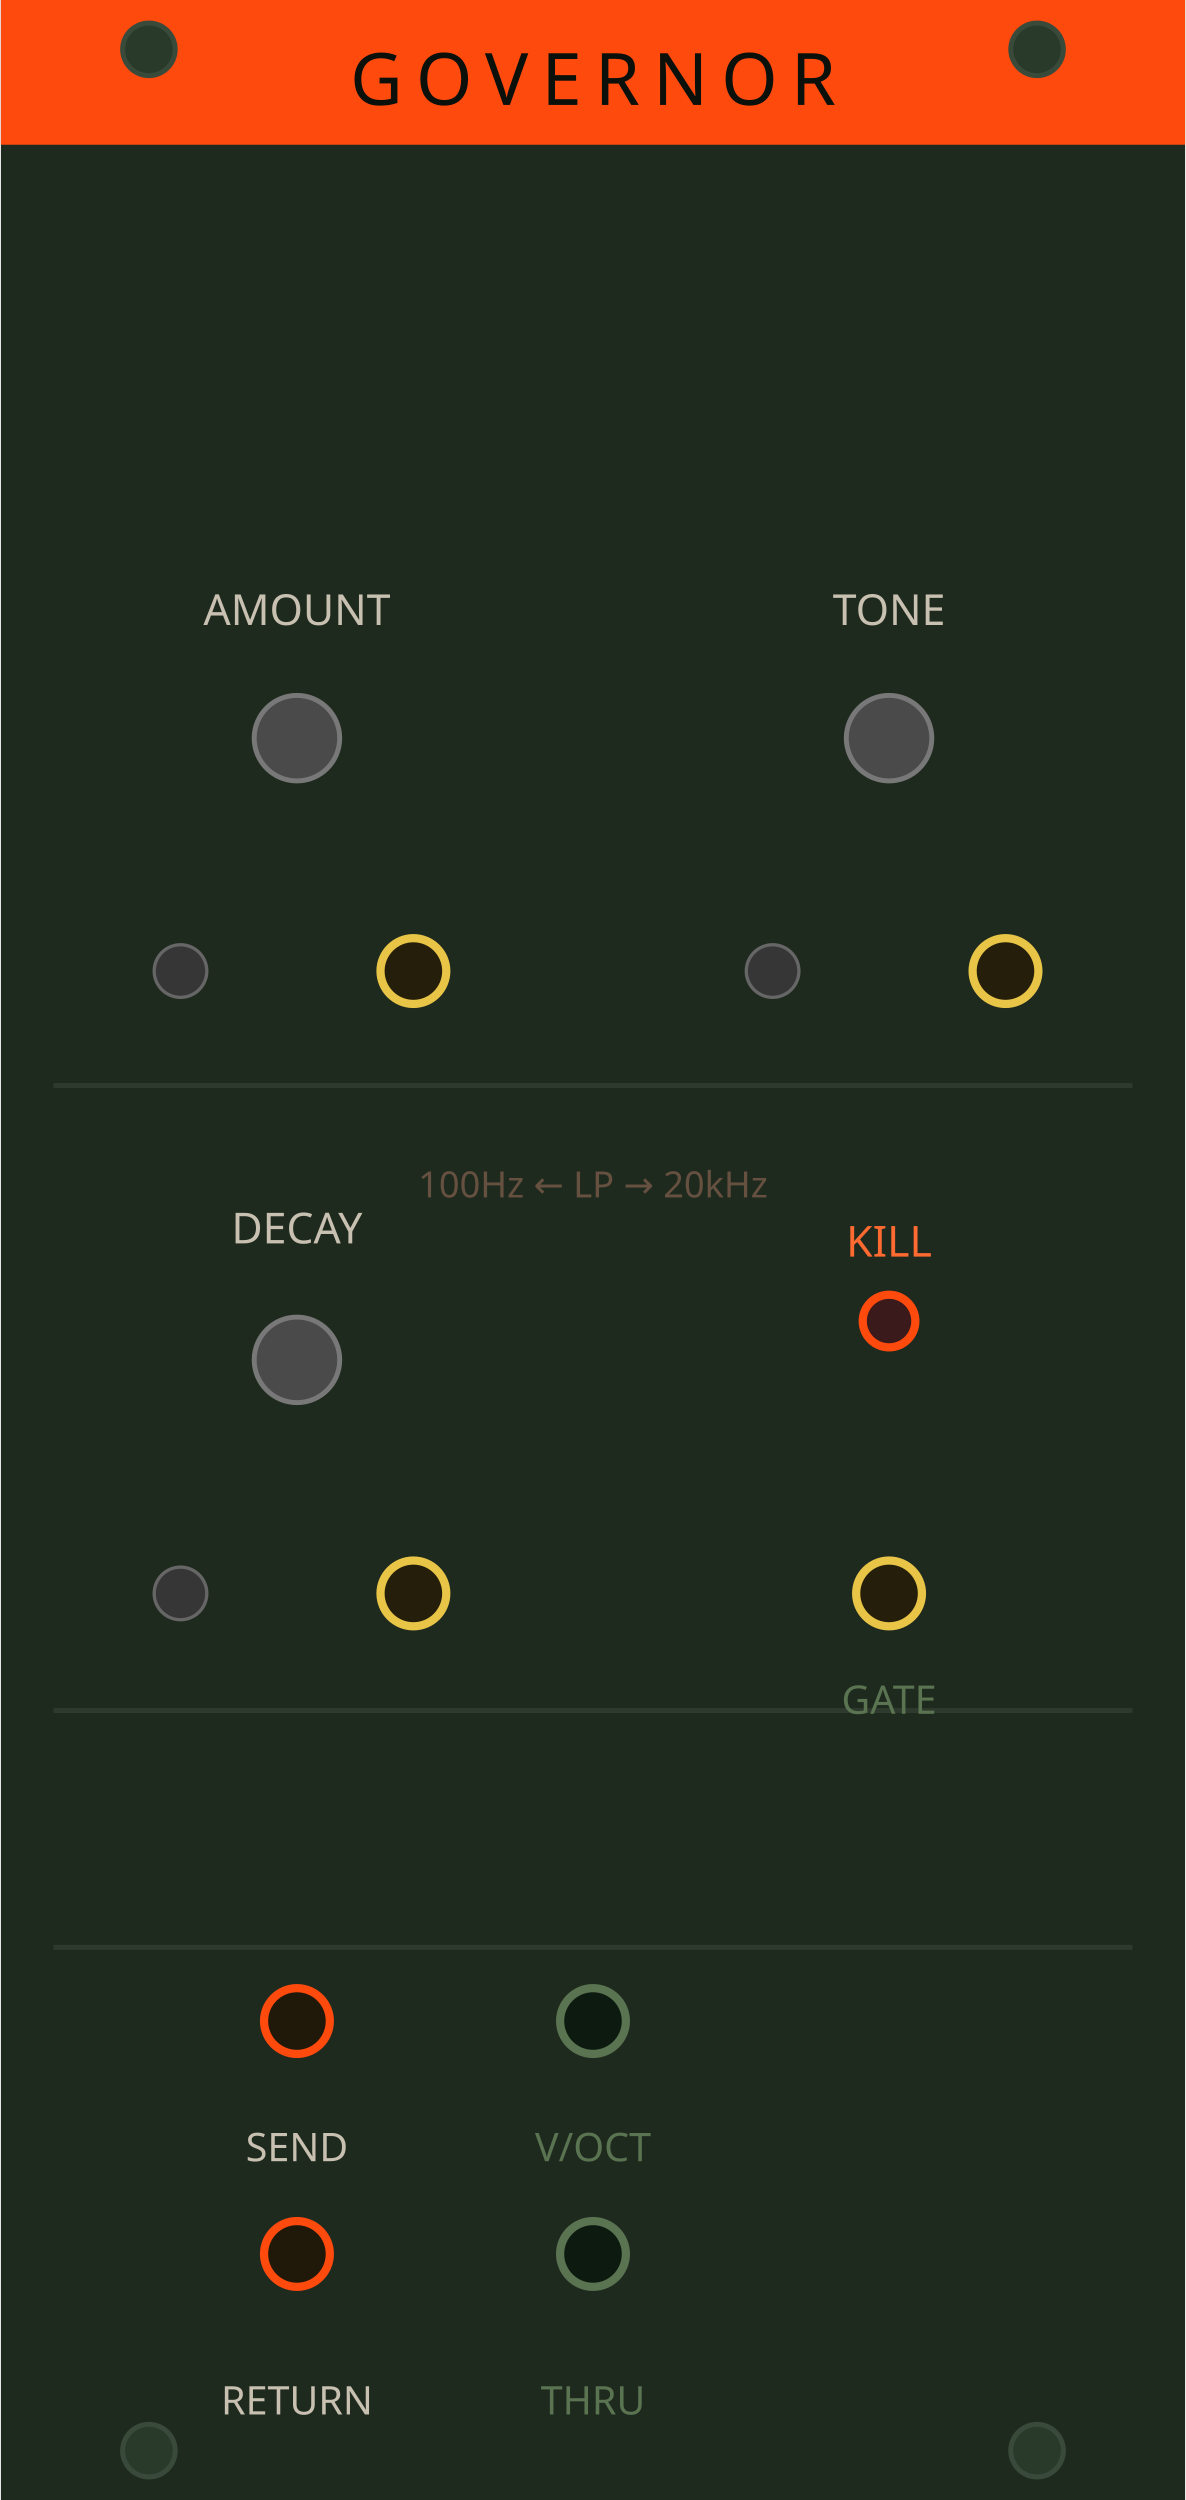
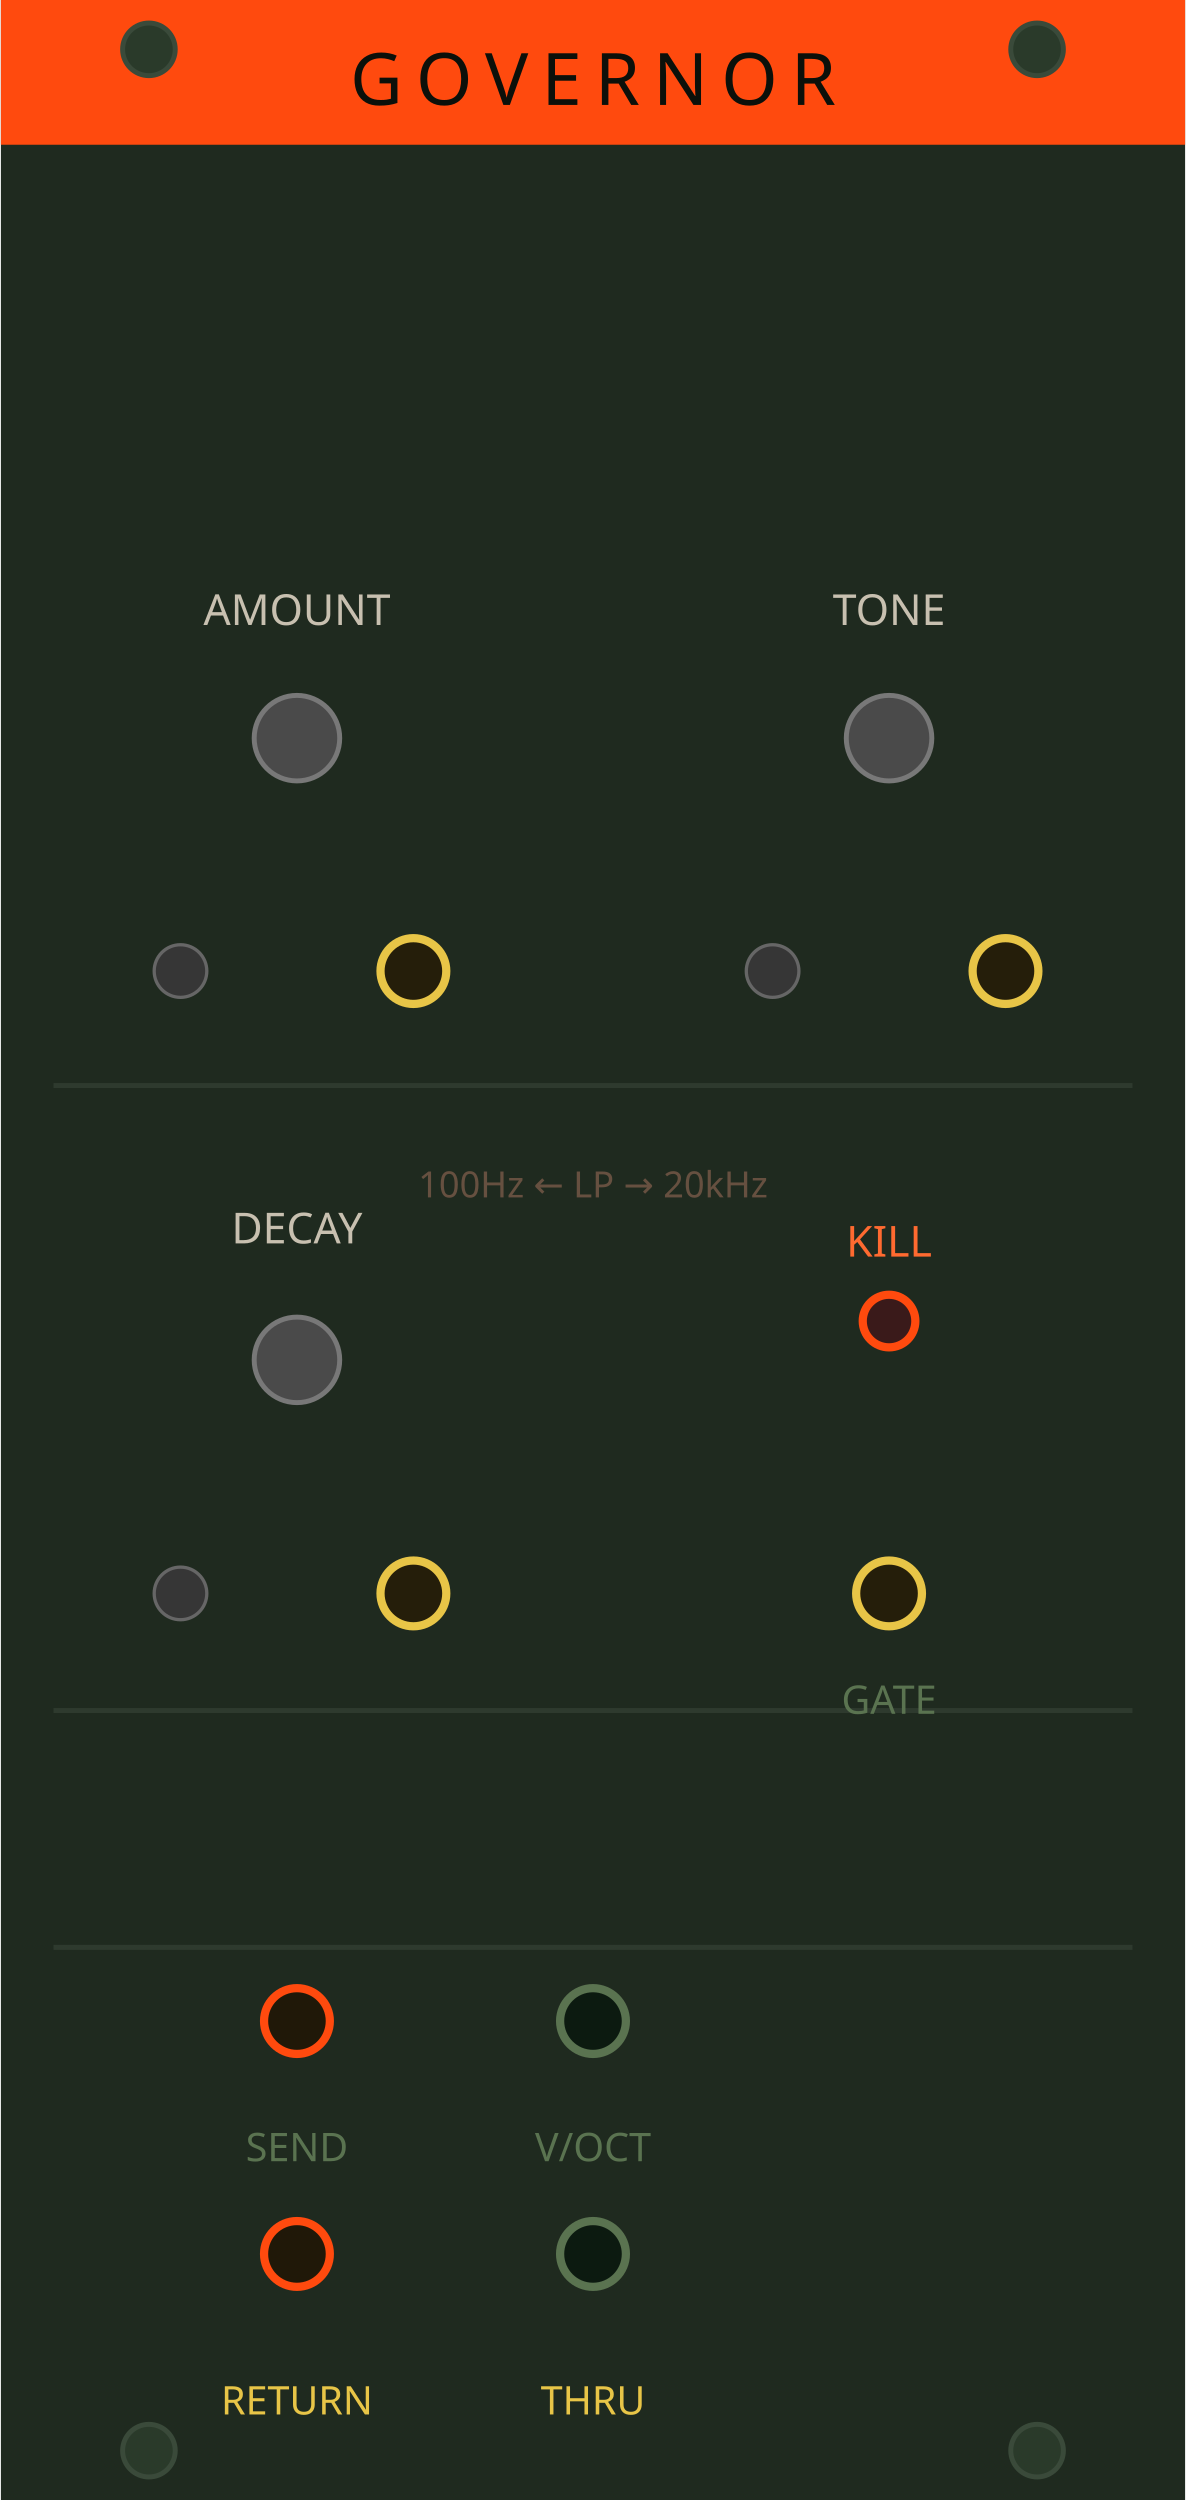
<svg xmlns="http://www.w3.org/2000/svg" width="60.96mm" height="128.5mm" viewBox="0 0 180 380" version="1.1" id="svg22">
  <defs id="defs22" />
  <rect width="180" height="380" fill="#1F2A1F" id="rect1" />
  <rect width="180" height="22" fill="#FF4A0E" id="rect2" />
  <path d="m 57.557,11.801 h 2.717 v 3.85 q -0.638,0.209 -1.287,0.308 -0.649,0.099 -1.474,0.099 -1.221,0 -2.057,-0.484 -0.836,-0.495 -1.276,-1.397 -0.429,-0.913 -0.429,-2.156 0,-1.232 0.484,-2.134 0.484,-0.902 1.386,-1.397 0.913,-0.506 2.2,-0.506 0.66,0 1.243,0.121 0.594,0.121 1.1,0.341 l -0.374,0.858 q -0.418,-0.187 -0.946,-0.319 -0.517,-0.132 -1.078,-0.132 -1.408,0 -2.2,0.847 -0.781,0.847 -0.781,2.321 0,0.935 0.297,1.661 0.308,0.715 0.957,1.122 0.649,0.396 1.705,0.396 0.517,0 0.88,-0.055 0.363,-0.055 0.66,-0.132 v -2.332 h -1.727 z m 13.451,0.209 q 0,1.221 -0.418,2.134 -0.407,0.902 -1.21,1.408 -0.803,0.506 -1.991,0.506 -1.221,0 -2.035,-0.506 -0.803,-0.506 -1.199,-1.419 -0.396,-0.913 -0.396,-2.134 0,-1.21 0.396,-2.112 0.396,-0.902 1.199,-1.408 0.814,-0.506 2.046,-0.506 1.177,0 1.98,0.506 0.803,0.495 1.21,1.408 0.418,0.902 0.418,2.123 z m -6.204,0 q 0,1.485 0.627,2.343 0.627,0.847 1.958,0.847 1.342,0 1.958,-0.847 0.616,-0.858 0.616,-2.343 0,-1.485 -0.616,-2.321 -0.616,-0.847 -1.947,-0.847 -1.331,0 -1.969,0.847 -0.627,0.836 -0.627,2.321 z m 15.365,-3.916 -2.805,7.854 h -0.99 l -2.805,-7.854 h 1.034 l 1.771,5.038 q 0.176,0.484 0.297,0.913 0.121,0.418 0.198,0.803 0.077,-0.385 0.198,-0.814 0.121,-0.429 0.297,-0.924 l 1.76,-5.016 z m 7.456,7.854 h -4.389 V 8.094 h 4.389 v 0.869 h -3.399 v 2.453 h 3.201 v 0.858 h -3.201 v 2.805 h 3.399 z m 5.894,-7.854 q 1.463,0 2.156,0.561 0.704,0.55 0.704,1.672 0,0.627 -0.231,1.045 -0.231,0.418 -0.594,0.671 -0.352,0.242 -0.748,0.385 l 2.156,3.52 h -1.155 l -1.903,-3.245 h -1.562 v 3.245 h -0.99 V 8.094 Z m -0.055,0.858 h -1.122 v 2.915 h 1.177 q 0.957,0 1.397,-0.374 0.44,-0.385 0.44,-1.122 0,-0.77 -0.462,-1.089 -0.462,-0.33 -1.43,-0.33 z M 106.42,15.948 h -1.155 l -4.202,-6.523 h -0.044 q 0.022,0.385 0.055,0.957 0.033,0.572 0.033,1.177 v 4.389 h -0.913 V 8.094 h 1.144 l 4.191,6.501 h 0.044 q -0.011,-0.176 -0.033,-0.528 -0.011,-0.352 -0.033,-0.77 -0.011,-0.418 -0.011,-0.77 V 8.094 h 0.924 z m 10.987,-3.938 q 0,1.221 -0.418,2.134 -0.407,0.902 -1.21,1.408 -0.803,0.506 -1.991,0.506 -1.221,0 -2.035,-0.506 -0.803,-0.506 -1.199,-1.419 -0.396,-0.913 -0.396,-2.134 0,-1.21 0.396,-2.112 0.396,-0.902 1.199,-1.408 0.814,-0.506 2.046,-0.506 1.177,0 1.98,0.506 0.803,0.495 1.21,1.408 0.418,0.902 0.418,2.123 z m -6.204,0 q 0,1.485 0.627,2.343 0.627,0.847 1.958,0.847 1.342,0 1.958,-0.847 0.616,-0.858 0.616,-2.343 0,-1.485 -0.616,-2.321 -0.616,-0.847 -1.947,-0.847 -1.331,0 -1.969,0.847 -0.627,0.836 -0.627,2.321 z m 12.109,-3.916 q 1.463,0 2.156,0.561 0.704,0.55 0.704,1.672 0,0.627 -0.231,1.045 -0.231,0.418 -0.594,0.671 -0.352,0.242 -0.748,0.385 l 2.156,3.52 h -1.155 l -1.903,-3.245 h -1.562 v 3.245 h -0.99 V 8.094 Z m -0.055,0.858 h -1.122 v 2.915 h 1.177 q 0.957,0 1.397,-0.374 0.44,-0.385 0.44,-1.122 0,-0.77 -0.462,-1.089 -0.462,-0.33 -1.43,-0.33 z" id="text2" style="font-size:11px;font-family:'Nunito Sans', sans-serif;letter-spacing:2;dominant-baseline:middle;text-anchor:middle;fill:#0c100a" aria-label="GOVERNOR" />
  <line x1="8" y1="165" x2="172" y2="165" stroke="#2E3A2E" stroke-width="0.75" id="line2" />
  <line x1="8" y1="260" x2="172" y2="260" stroke="#2E3A2E" stroke-width="0.75" id="line3" />
  <line x1="8" y1="296" x2="172" y2="296" stroke="#2E3A2E" stroke-width="0.75" id="line4" />
  <circle cx="45.0" cy="112.2" r="6.5" fill="#4A4A4A" stroke="#787878" stroke-width="0.75" id="circle4" />
  <circle cx="27.3" cy="147.6" r="4" fill="#363636" stroke="#666" stroke-width="0.5" id="circle5" />
  <circle cx="62.7" cy="147.6" r="5" fill="#251E0A" stroke="#E8C547" stroke-width="1.25" id="circle6" />
  <path d="m 34.327,126 -0.559,-1.437 h -1.839 L 31.376,126 h -0.592 l 1.813,-4.66 h 0.526 l 1.807,4.66 z m -1.254,-3.361 q -0.019,-0.052 -0.065,-0.189 -0.045,-0.137 -0.091,-0.28 -0.039,-0.149 -0.065,-0.228 -0.045,0.202 -0.104,0.397 -0.059,0.189 -0.098,0.299 l -0.526,1.404 h 1.469 z m 4.543,3.361 -1.528,-4.069 h -0.026 q 0.019,0.202 0.033,0.546 0.013,0.338 0.013,0.709 V 126 h -0.539 v -4.641 h 0.865 l 1.43,3.803 h 0.026 l 1.456,-3.803 h 0.858 V 126 h -0.579 v -2.853 q 0,-0.338 0.013,-0.669 0.019,-0.332 0.033,-0.539 h -0.026 l -1.547,4.062 z m 7.897,-2.327 q 0,0.722 -0.247,1.261 -0.24,0.533 -0.715,0.832 -0.474,0.299 -1.177,0.299 -0.722,0 -1.202,-0.299 -0.474,-0.299 -0.709,-0.839 -0.234,-0.539 -0.234,-1.261 0,-0.715 0.234,-1.248 0.234,-0.533 0.709,-0.832 0.481,-0.299 1.209,-0.299 0.696,0 1.17,0.299 0.474,0.292 0.715,0.832 0.247,0.533 0.247,1.254 z m -3.666,0 q 0,0.877 0.37,1.385 0.37,0.5 1.157,0.5 0.793,0 1.157,-0.5 0.364,-0.507 0.364,-1.385 0,-0.877 -0.364,-1.371 -0.364,-0.5 -1.151,-0.5 -0.786,0 -1.163,0.5 -0.37,0.494 -0.37,1.371 z m 8.223,0.689 q 0,0.481 -0.195,0.871 -0.195,0.384 -0.598,0.611 -0.397,0.221 -1.014,0.221 -0.865,0 -1.319,-0.468 -0.449,-0.474 -0.449,-1.248 v -2.99 h 0.585 v 3.01 q 0,0.566 0.299,0.877 0.305,0.312 0.916,0.312 0.63,0 0.91,-0.332 0.286,-0.338 0.286,-0.865 v -3.003 h 0.579 z M 54.971,126 h -0.682 l -2.483,-3.854 h -0.026 q 0.013,0.228 0.033,0.566 0.019,0.338 0.019,0.696 V 126 h -0.539 v -4.641 h 0.676 l 2.477,3.841 h 0.026 q -0.006,-0.104 -0.019,-0.312 -0.006,-0.208 -0.019,-0.455 -0.006,-0.247 -0.006,-0.455 v -2.619 h 0.546 z m 2.73,0 h -0.585 v -4.128 h -1.45 v -0.513 h 3.478 v 0.513 h -1.443 z" id="text6" style="font-size:6.5px;font-family:'Nunito Sans', sans-serif;text-anchor:middle;fill:#c8c0b0" aria-label="AMOUNT" transform="translate(0,-31)" />
  <circle cx="135.0" cy="112.2" r="6.5" fill="#4A4A4A" stroke="#787878" stroke-width="0.75" id="circle7" />
  <circle cx="117.3" cy="147.6" r="4" fill="#363636" stroke="#666" stroke-width="0.5" id="circle8" />
  <circle cx="152.7" cy="147.6" r="5" fill="#251E0A" stroke="#E8C547" stroke-width="1.25" id="circle9" />
  <path d="m 128.542,126 h -0.585 v -4.128 h -1.45 v -0.513 h 3.478 v 0.513 h -1.443 z m 6.064,-2.327 q 0,0.722 -0.247,1.261 -0.24,0.533 -0.715,0.832 -0.474,0.299 -1.177,0.299 -0.722,0 -1.202,-0.299 -0.474,-0.299 -0.709,-0.839 -0.234,-0.539 -0.234,-1.261 0,-0.715 0.234,-1.248 0.234,-0.533 0.709,-0.832 0.481,-0.299 1.209,-0.299 0.696,0 1.17,0.299 0.474,0.292 0.715,0.832 0.247,0.533 0.247,1.254 z m -3.666,0 q 0,0.877 0.37,1.385 0.37,0.5 1.157,0.5 0.793,0 1.157,-0.5 0.364,-0.507 0.364,-1.385 0,-0.877 -0.364,-1.371 -0.364,-0.5 -1.151,-0.5 -0.786,0 -1.163,0.5 -0.37,0.494 -0.37,1.371 z m 8.372,2.327 h -0.682 l -2.483,-3.854 h -0.026 q 0.013,0.228 0.033,0.566 0.019,0.338 0.019,0.696 V 126 h -0.539 v -4.641 h 0.676 l 2.477,3.841 h 0.026 q -0.007,-0.104 -0.019,-0.312 -0.007,-0.208 -0.019,-0.455 -0.006,-0.247 -0.006,-0.455 v -2.619 h 0.546 z m 3.854,0 h -2.594 v -4.641 h 2.594 v 0.513 h -2.009 v 1.45 h 1.891 v 0.507 h -1.891 v 1.657 h 2.009 z" id="text9" style="font-size:6.5px;font-family:'Nunito Sans', sans-serif;text-anchor:middle;fill:#c8c0b0" aria-label="TONE" transform="translate(0,-31)" />
  <path d="m 65.385,160 h -0.473 v -2.744 q 0,-0.236 0.005,-0.38 0.005,-0.143 0.017,-0.297 -0.088,0.088 -0.16,0.148 -0.071,0.06 -0.181,0.154 l -0.418,0.341 -0.253,-0.325 1.062,-0.825 h 0.402 z m 4.07,-1.969 q 0,0.632 -0.132,1.089 -0.132,0.451 -0.418,0.693 -0.286,0.242 -0.759,0.242 -0.665,0 -0.985,-0.533 -0.314,-0.539 -0.314,-1.49 0,-0.638 0.127,-1.089 0.132,-0.451 0.418,-0.688 0.286,-0.242 0.753,-0.242 0.66,0 0.985,0.533 0.325,0.528 0.325,1.485 z m -2.123,0 q 0,0.808 0.181,1.21 0.187,0.402 0.632,0.402 0.44,0 0.627,-0.396 0.193,-0.402 0.193,-1.216 0,-0.803 -0.193,-1.204 -0.187,-0.402 -0.627,-0.402 -0.446,0 -0.632,0.402 -0.181,0.402 -0.181,1.204 z m 5.269,0 q 0,0.632 -0.132,1.089 -0.132,0.451 -0.418,0.693 -0.286,0.242 -0.759,0.242 -0.665,0 -0.985,-0.533 -0.314,-0.539 -0.314,-1.49 0,-0.638 0.127,-1.089 0.132,-0.451 0.418,-0.688 0.286,-0.242 0.753,-0.242 0.66,0 0.985,0.533 0.325,0.528 0.325,1.485 z m -2.123,0 q 0,0.808 0.181,1.21 0.187,0.402 0.632,0.402 0.44,0 0.627,-0.396 0.193,-0.402 0.193,-1.216 0,-0.803 -0.193,-1.204 -0.187,-0.402 -0.627,-0.402 -0.446,0 -0.632,0.402 -0.181,0.402 -0.181,1.204 z M 76.407,160 h -0.495 v -1.831 h -2.013 V 160 h -0.495 v -3.927 h 0.495 v 1.661 h 2.013 v -1.661 h 0.495 z m 2.909,0 h -2.156 v -0.319 l 1.584,-2.255 h -1.49 v -0.374 h 2.024 v 0.363 l -1.562,2.211 h 1.601 z m 1.913,-1.603 v -0.242 l 1.055,-1.055 0.322,0.322 -0.626,0.626 h 3.274 v 0.457 h -3.274 l 0.626,0.626 -0.322,0.322 z M 87.533,160 v -3.927 h 0.495 v 3.487 h 1.716 V 160 Z m 3.921,-3.927 q 0.77,0 1.122,0.302 0.352,0.302 0.352,0.853 0,0.325 -0.148,0.611 -0.143,0.281 -0.489,0.457 -0.341,0.176 -0.929,0.176 h -0.451 V 160 h -0.495 v -3.927 z m -0.044,0.423 h -0.5 v 1.551 h 0.396 q 0.561,0 0.836,-0.181 0.275,-0.181 0.275,-0.616 0,-0.38 -0.242,-0.567 -0.242,-0.187 -0.764,-0.187 z m 7.568,1.659 v 0.242 l -1.055,1.055 -0.322,-0.322 0.626,-0.626 h -3.274 v -0.457 h 3.274 l -0.626,-0.626 0.322,-0.322 z M 103.538,160 h -2.596 v -0.402 l 1.028,-1.04 q 0.297,-0.297 0.5,-0.528 0.203,-0.231 0.308,-0.451 0.104,-0.226 0.104,-0.489 0,-0.325 -0.193,-0.489 -0.193,-0.171 -0.5,-0.171 -0.286,0 -0.506,0.099 -0.214,0.099 -0.44,0.275 l -0.259,-0.325 q 0.231,-0.193 0.528,-0.325 0.302,-0.138 0.676,-0.138 0.55,0 0.869,0.281 0.319,0.275 0.319,0.764 0,0.308 -0.127,0.578 -0.127,0.27 -0.352,0.533 -0.226,0.259 -0.528,0.555 l -0.82,0.808 v 0.022 h 1.986 z m 3.163,-1.969 q 0,0.632 -0.132,1.089 -0.132,0.451 -0.418,0.693 -0.286,0.242 -0.759,0.242 -0.665,0 -0.985,-0.533 -0.314,-0.539 -0.314,-1.49 0,-0.638 0.127,-1.089 0.132,-0.451 0.418,-0.688 0.286,-0.242 0.753,-0.242 0.66,0 0.985,0.533 0.325,0.528 0.325,1.485 z m -2.123,0 q 0,0.808 0.181,1.21 0.187,0.402 0.632,0.402 0.44,0 0.627,-0.396 0.193,-0.402 0.193,-1.216 0,-0.803 -0.193,-1.204 -0.187,-0.402 -0.627,-0.402 -0.446,0 -0.632,0.402 -0.181,0.402 -0.181,1.204 z m 3.338,-0.028 q 0,0.088 -0.011,0.231 -0.005,0.143 -0.011,0.247 h 0.022 q 0.033,-0.044 0.099,-0.127 0.066,-0.083 0.132,-0.165 0.071,-0.088 0.121,-0.143 l 0.941,-0.996 h 0.567 l -1.194,1.26 1.276,1.688 h -0.583 l -1.023,-1.375 -0.336,0.291 V 160 h -0.478 v -4.18 h 0.478 z M 113.443,160 h -0.495 v -1.831 h -2.013 V 160 h -0.495 v -3.927 h 0.495 v 1.661 h 2.013 v -1.661 h 0.495 z m 2.909,0 h -2.156 v -0.319 l 1.584,-2.255 h -1.49 v -0.374 h 2.024 v 0.363 l -1.562,2.211 h 1.601 z" id="text10" style="font-size:5.5px;font-family:'Nunito Sans', sans-serif;text-anchor:middle;fill:#665040" aria-label="100Hz ← LP → 20kHz" transform="translate(0,22)" />
  <circle cx="45.0" cy="206.7" r="6.5" fill="#4A4A4A" stroke="#787878" stroke-width="0.75" id="circle10" />
  <circle cx="27.3" cy="242.2" r="4" fill="#363636" stroke="#666" stroke-width="0.5" id="circle11" />
  <circle cx="62.7" cy="242.2" r="5" fill="#251E0A" stroke="#E8C547" stroke-width="1.25" id="circle12" />
  <path d="m 39.394,217.634 q 0,1.177 -0.643,1.774 -0.637,0.592 -1.781,0.592 h -1.294 v -4.641 h 1.43 q 0.702,0 1.216,0.26 0.513,0.26 0.793,0.767 0.28,0.5 0.28,1.248 z m -0.618,0.019 q 0,-0.929 -0.462,-1.359 -0.455,-0.435 -1.294,-0.435 h -0.76 v 3.64 h 0.63 q 1.885,0 1.885,-1.846 z M 43.014,220 h -2.594 v -4.641 h 2.594 v 0.513 h -2.009 v 1.45 h 1.891 v 0.507 h -1.891 v 1.657 h 2.009 z m 3.009,-4.192 q -0.748,0 -1.177,0.5 -0.429,0.5 -0.429,1.371 0,0.865 0.397,1.371 0.403,0.5 1.202,0.5 0.305,0 0.579,-0.052 0.273,-0.052 0.533,-0.13 v 0.507 q -0.26,0.098 -0.539,0.143 -0.273,0.045 -0.656,0.045 -0.709,0 -1.183,-0.292 -0.474,-0.292 -0.715,-0.832 -0.234,-0.539 -0.234,-1.268 0,-0.702 0.254,-1.235 0.26,-0.539 0.76,-0.839 0.5,-0.305 1.216,-0.305 0.735,0 1.28,0.273 l -0.234,0.494 q -0.214,-0.098 -0.481,-0.175 -0.26,-0.078 -0.572,-0.078 z m 5.031,4.192 -0.559,-1.437 h -1.839 L 48.104,220 h -0.592 l 1.813,-4.66 h 0.526 l 1.807,4.66 z m -1.254,-3.361 q -0.019,-0.052 -0.065,-0.189 -0.045,-0.137 -0.091,-0.28 -0.039,-0.149 -0.065,-0.228 -0.045,0.202 -0.104,0.397 -0.059,0.189 -0.098,0.299 l -0.526,1.404 h 1.469 z m 3.315,1.001 1.209,-2.281 h 0.63 l -1.547,2.841 V 220 h -0.585 v -1.774 l -1.547,-2.866 h 0.637 z" id="text12" style="font-size:6.5px;font-family:'Nunito Sans', sans-serif;text-anchor:middle;fill:#c8c0b0" aria-label="DECAY" transform="translate(0,-31)" />
  <circle cx="135.0" cy="200.8" r="4" fill="#3A1A1A" stroke="#FF4A0E" stroke-width="1.25" id="circle13" />
  <path d="m 132.504,191 h -0.689 l -1.645,-2.216 -0.474,0.416 V 191 h -0.585 v -4.641 h 0.585 v 2.288 q 0.195,-0.221 0.397,-0.442 0.202,-0.221 0.403,-0.442 l 1.254,-1.404 h 0.682 l -1.839,2.022 z m 1.937,0 h -1.677 v -0.338 l 0.546,-0.123 v -3.712 l -0.546,-0.13 v -0.338 h 1.677 v 0.338 l -0.546,0.13 v 3.712 l 0.546,0.123 z m 0.897,0 v -4.641 h 0.585 v 4.121 h 2.028 V 191 Z m 3.406,0 v -4.641 h 0.585 v 4.121 h 2.028 V 191 Z" id="text13" style="font-size:6.5px;font-family:'Nunito Sans', sans-serif;text-anchor:middle;fill:#ff6a30" aria-label="KILL" />
  <circle cx="135.0" cy="242.2" r="5" fill="#251E0A" stroke="#E8C547" stroke-width="1.25" id="circle14" />
  <path transform="translate(0,7.5)" d="m 130.215,250.738 h 1.482 v 2.1 q -0.348,0.114 -0.702,0.168 -0.354,0.054 -0.804,0.054 -0.666,0 -1.122,-0.264 -0.456,-0.27 -0.696,-0.762 -0.234,-0.498 -0.234,-1.176 0,-0.672 0.264,-1.164 0.264,-0.492 0.756,-0.762 0.498,-0.276 1.2,-0.276 0.36,0 0.678,0.066 0.324,0.066 0.6,0.186 l -0.204,0.468 q -0.228,-0.102 -0.516,-0.174 -0.282,-0.072 -0.588,-0.072 -0.768,0 -1.2,0.462 -0.426,0.462 -0.426,1.266 0,0.51 0.162,0.906 0.168,0.39 0.522,0.612 0.354,0.216 0.93,0.216 0.282,0 0.48,-0.03 0.198,-0.03 0.36,-0.072 v -1.272 h -0.942 z m 5.196,2.262 -0.516,-1.326 h -1.698 l -0.51,1.326 h -0.546 l 1.674,-4.302 h 0.486 l 1.668,4.302 z m -1.158,-3.102 q -0.018,-0.048 -0.06,-0.174 -0.042,-0.126 -0.084,-0.258 -0.036,-0.138 -0.06,-0.21 -0.042,0.186 -0.096,0.366 -0.054,0.174 -0.09,0.276 l -0.486,1.296 h 1.356 z m 3.24,3.102 h -0.54 v -3.81 h -1.338 v -0.474 h 3.21 v 0.474 h -1.332 z m 4.374,0 h -2.394 v -4.284 h 2.394 v 0.474 h -1.854 v 1.338 h 1.746 v 0.468 h -1.746 v 1.53 h 1.854 z" id="text14" style="font-size:6px;font-family:'Nunito Sans', sans-serif;text-anchor:middle;fill:#5a7350" aria-label="GATE" />
  <circle cx="45.0" cy="307.2" r="5" fill="#201808" stroke="#FF4A0E" stroke-width="1.25" id="circle15" />
  <circle cx="90.0" cy="307.2" r="5" fill="#0C1A10" stroke="#5A7350" stroke-width="1.25" id="circle16" />
-   <path d="m 40.227,316.854 q 0,0.57 -0.414,0.888 -0.414,0.318 -1.116,0.318 -0.36,0 -0.666,-0.054 -0.306,-0.054 -0.51,-0.15 v -0.516 q 0.216,0.096 0.534,0.174 0.324,0.078 0.666,0.078 0.48,0 0.72,-0.186 0.246,-0.186 0.246,-0.504 0,-0.21 -0.09,-0.354 -0.09,-0.144 -0.312,-0.264 -0.216,-0.126 -0.606,-0.264 -0.546,-0.198 -0.828,-0.486 -0.276,-0.288 -0.276,-0.786 0,-0.342 0.174,-0.582 0.174,-0.246 0.48,-0.378 0.312,-0.132 0.714,-0.132 0.354,0 0.648,0.066 0.294,0.066 0.534,0.174 l -0.168,0.462 q -0.222,-0.096 -0.486,-0.162 -0.258,-0.066 -0.54,-0.066 -0.402,0 -0.606,0.174 -0.204,0.168 -0.204,0.45 0,0.216 0.09,0.36 0.09,0.144 0.294,0.258 0.204,0.114 0.552,0.246 0.378,0.138 0.636,0.3 0.264,0.156 0.396,0.378 0.138,0.222 0.138,0.558 z M 43.485,318 h -2.394 v -4.284 h 2.394 v 0.474 h -1.854 v 1.338 h 1.746 v 0.468 h -1.746 v 1.53 h 1.854 z m 4.338,0 h -0.63 l -2.292,-3.558 h -0.024 q 0.012,0.21 0.03,0.522 0.018,0.312 0.018,0.642 V 318 h -0.498 v -4.284 h 0.624 l 2.286,3.546 h 0.024 q -0.006,-0.096 -0.018,-0.288 -0.006,-0.192 -0.018,-0.42 -0.006,-0.228 -0.006,-0.42 v -2.418 h 0.504 z m 4.596,-2.184 q 0,1.086 -0.594,1.638 -0.588,0.546 -1.644,0.546 h -1.194 v -4.284 h 1.32 q 0.648,0 1.122,0.24 0.474,0.24 0.732,0.708 0.258,0.462 0.258,1.152 z m -0.57,0.018 q 0,-0.858 -0.426,-1.254 -0.42,-0.402 -1.194,-0.402 h -0.702 v 3.36 h 0.582 q 1.74,0 1.74,-1.704 z" id="text16" style="font-size:6px;font-family:'Nunito Sans', sans-serif;text-anchor:middle;fill:#c8c0b0" aria-label="SEND" transform="translate(0,10.5)" />
+   <path d="m 40.227,316.854 q 0,0.57 -0.414,0.888 -0.414,0.318 -1.116,0.318 -0.36,0 -0.666,-0.054 -0.306,-0.054 -0.51,-0.15 v -0.516 q 0.216,0.096 0.534,0.174 0.324,0.078 0.666,0.078 0.48,0 0.72,-0.186 0.246,-0.186 0.246,-0.504 0,-0.21 -0.09,-0.354 -0.09,-0.144 -0.312,-0.264 -0.216,-0.126 -0.606,-0.264 -0.546,-0.198 -0.828,-0.486 -0.276,-0.288 -0.276,-0.786 0,-0.342 0.174,-0.582 0.174,-0.246 0.48,-0.378 0.312,-0.132 0.714,-0.132 0.354,0 0.648,0.066 0.294,0.066 0.534,0.174 l -0.168,0.462 q -0.222,-0.096 -0.486,-0.162 -0.258,-0.066 -0.54,-0.066 -0.402,0 -0.606,0.174 -0.204,0.168 -0.204,0.45 0,0.216 0.09,0.36 0.09,0.144 0.294,0.258 0.204,0.114 0.552,0.246 0.378,0.138 0.636,0.3 0.264,0.156 0.396,0.378 0.138,0.222 0.138,0.558 z M 43.485,318 h -2.394 v -4.284 h 2.394 v 0.474 h -1.854 v 1.338 h 1.746 v 0.468 h -1.746 v 1.53 h 1.854 z m 4.338,0 h -0.63 l -2.292,-3.558 h -0.024 q 0.012,0.21 0.03,0.522 0.018,0.312 0.018,0.642 V 318 h -0.498 v -4.284 h 0.624 l 2.286,3.546 h 0.024 q -0.006,-0.096 -0.018,-0.288 -0.006,-0.192 -0.018,-0.42 -0.006,-0.228 -0.006,-0.42 v -2.418 h 0.504 z m 4.596,-2.184 q 0,1.086 -0.594,1.638 -0.588,0.546 -1.644,0.546 h -1.194 v -4.284 h 1.32 q 0.648,0 1.122,0.24 0.474,0.24 0.732,0.708 0.258,0.462 0.258,1.152 z m -0.57,0.018 q 0,-0.858 -0.426,-1.254 -0.42,-0.402 -1.194,-0.402 h -0.702 v 3.36 h 0.582 q 1.74,0 1.74,-1.704 z" id="text16" style="font-size:6px;font-family:'Nunito Sans', sans-serif;text-anchor:middle;fill:#5a7350" aria-label="SEND" transform="translate(0,10.5)" />
  <path d="M 84.777,313.716 83.247,318 h -0.54 l -1.53,-4.284 h 0.564 l 0.966,2.748 q 0.096,0.264 0.162,0.498 0.066,0.228 0.108,0.438 0.042,-0.21 0.108,-0.444 0.066,-0.234 0.162,-0.504 l 0.96,-2.736 z m 2.172,0 -1.596,4.284 h -0.516 l 1.596,-4.284 z m 4.38,2.136 q 0,0.666 -0.228,1.164 -0.222,0.492 -0.66,0.768 -0.438,0.276 -1.086,0.276 -0.666,0 -1.11,-0.276 -0.438,-0.276 -0.654,-0.774 -0.216,-0.498 -0.216,-1.164 0,-0.66 0.216,-1.152 0.216,-0.492 0.654,-0.768 0.444,-0.276 1.116,-0.276 0.642,0 1.08,0.276 0.438,0.27 0.66,0.768 0.228,0.492 0.228,1.158 z m -3.384,0 q 0,0.81 0.342,1.278 0.342,0.462 1.068,0.462 0.732,0 1.068,-0.462 0.336,-0.468 0.336,-1.278 0,-0.81 -0.336,-1.266 -0.336,-0.462 -1.062,-0.462 -0.726,0 -1.074,0.462 -0.342,0.456 -0.342,1.266 z m 6.168,-1.722 q -0.69,0 -1.086,0.462 -0.396,0.462 -0.396,1.266 0,0.798 0.366,1.266 0.372,0.462 1.11,0.462 0.282,0 0.534,-0.048 0.252,-0.048 0.492,-0.12 v 0.468 q -0.24,0.09 -0.498,0.132 -0.252,0.042 -0.606,0.042 -0.654,0 -1.092,-0.27 -0.438,-0.27 -0.66,-0.768 -0.216,-0.498 -0.216,-1.17 0,-0.648 0.234,-1.14 0.24,-0.498 0.702,-0.774 0.462,-0.282 1.122,-0.282 0.678,0 1.182,0.252 l -0.216,0.456 q -0.198,-0.09 -0.444,-0.162 -0.24,-0.072 -0.528,-0.072 z m 3.312,3.87 h -0.54 v -3.81 h -1.338 v -0.474 h 3.21 v 0.474 h -1.332 z" id="text17" style="font-size:6px;font-family:'Nunito Sans', sans-serif;text-anchor:middle;fill:#5a7350" aria-label="V/OCT" transform="translate(0,10.5)" />
  <circle cx="45.0" cy="342.6" r="5" fill="#201808" stroke="#FF4A0E" stroke-width="1.25" id="circle17" />
  <circle cx="90.0" cy="342.6" r="5" fill="#0C1A10" stroke="#5A7350" stroke-width="1.25" id="circle18" />
-   <path d="m 35.223,349.716 q 0.798,0 1.176,0.306 0.384,0.3 0.384,0.912 0,0.342 -0.126,0.57 -0.126,0.228 -0.324,0.366 -0.192,0.132 -0.408,0.21 l 1.176,1.92 h -0.63 l -1.038,-1.77 H 34.581 V 354 h -0.54 v -4.284 z m -0.03,0.468 h -0.612 v 1.59 h 0.642 q 0.522,0 0.762,-0.204 0.24,-0.21 0.24,-0.612 0,-0.42 -0.252,-0.594 -0.252,-0.18 -0.78,-0.18 z M 40.167,354 h -2.394 v -4.284 h 2.394 v 0.474 h -1.854 v 1.338 h 1.746 v 0.468 h -1.746 v 1.53 h 1.854 z m 2.298,0 h -0.54 v -3.81 h -1.338 v -0.474 h 3.21 v 0.474 h -1.332 z m 5.238,-1.512 q 0,0.444 -0.18,0.804 -0.18,0.354 -0.552,0.564 -0.366,0.204 -0.936,0.204 -0.798,0 -1.218,-0.432 -0.414,-0.438 -0.414,-1.152 v -2.76 h 0.54 v 2.778 q 0,0.522 0.276,0.81 0.282,0.288 0.846,0.288 0.582,0 0.84,-0.306 0.264,-0.312 0.264,-0.798 v -2.772 h 0.534 z m 2.31,-2.772 q 0.798,0 1.176,0.306 0.384,0.3 0.384,0.912 0,0.342 -0.126,0.57 -0.126,0.228 -0.324,0.366 -0.192,0.132 -0.408,0.21 l 1.176,1.92 h -0.63 l -1.038,-1.77 h -0.852 V 354 h -0.54 v -4.284 z m -0.03,0.468 h -0.612 v 1.59 h 0.642 q 0.522,0 0.762,-0.204 0.24,-0.21 0.24,-0.612 0,-0.42 -0.252,-0.594 -0.252,-0.18 -0.78,-0.18 z M 55.959,354 h -0.63 l -2.292,-3.558 h -0.024 q 0.012,0.21 0.03,0.522 0.018,0.312 0.018,0.642 V 354 h -0.498 v -4.284 h 0.624 l 2.286,3.546 h 0.024 q -0.006,-0.096 -0.018,-0.288 -0.006,-0.192 -0.018,-0.42 -0.006,-0.228 -0.006,-0.42 v -2.418 h 0.504 z" id="text18" style="font-size:6px;font-family:'Nunito Sans', sans-serif;text-anchor:middle;fill:#c8c0b0" aria-label="RETURN" transform="translate(0,13)" />
-   <path d="m 83.988,354 h -0.54 v -3.81 h -1.338 v -0.474 h 3.21 v 0.474 h -1.332 z m 5.256,0 h -0.54 v -1.998 H 86.508 V 354 h -0.54 v -4.284 h 0.54 v 1.812 h 2.196 v -1.812 h 0.54 z m 2.352,-4.284 q 0.798,0 1.176,0.306 0.384,0.3 0.384,0.912 0,0.342 -0.126,0.57 -0.126,0.228 -0.324,0.366 -0.192,0.132 -0.408,0.21 l 1.176,1.92 h -0.63 l -1.038,-1.77 h -0.852 V 354 h -0.54 v -4.284 z m -0.03,0.468 h -0.612 v 1.59 h 0.642 q 0.522,0 0.762,-0.204 0.24,-0.21 0.24,-0.612 0,-0.42 -0.252,-0.594 -0.252,-0.18 -0.78,-0.18 z m 5.838,2.304 q 0,0.444 -0.18,0.804 -0.18,0.354 -0.552,0.564 -0.366,0.204 -0.936,0.204 -0.798,0 -1.218,-0.432 -0.414,-0.438 -0.414,-1.152 v -2.76 h 0.54 v 2.778 q 0,0.522 0.276,0.81 0.282,0.288 0.846,0.288 0.582,0 0.84,-0.306 0.264,-0.312 0.264,-0.798 v -2.772 h 0.534 z" id="text19" style="font-size:6px;font-family:'Nunito Sans', sans-serif;text-anchor:middle;fill:#5a7350" aria-label="THRU" transform="translate(0,13)" />
+   <path d="m 35.223,349.716 q 0.798,0 1.176,0.306 0.384,0.3 0.384,0.912 0,0.342 -0.126,0.57 -0.126,0.228 -0.324,0.366 -0.192,0.132 -0.408,0.21 l 1.176,1.92 h -0.63 l -1.038,-1.77 H 34.581 V 354 h -0.54 v -4.284 z m -0.03,0.468 h -0.612 v 1.59 h 0.642 q 0.522,0 0.762,-0.204 0.24,-0.21 0.24,-0.612 0,-0.42 -0.252,-0.594 -0.252,-0.18 -0.78,-0.18 z M 40.167,354 h -2.394 v -4.284 h 2.394 v 0.474 h -1.854 v 1.338 h 1.746 v 0.468 h -1.746 v 1.53 h 1.854 z m 2.298,0 h -0.54 v -3.81 h -1.338 v -0.474 h 3.21 v 0.474 h -1.332 z m 5.238,-1.512 q 0,0.444 -0.18,0.804 -0.18,0.354 -0.552,0.564 -0.366,0.204 -0.936,0.204 -0.798,0 -1.218,-0.432 -0.414,-0.438 -0.414,-1.152 v -2.76 h 0.54 v 2.778 q 0,0.522 0.276,0.81 0.282,0.288 0.846,0.288 0.582,0 0.84,-0.306 0.264,-0.312 0.264,-0.798 v -2.772 h 0.534 z m 2.31,-2.772 q 0.798,0 1.176,0.306 0.384,0.3 0.384,0.912 0,0.342 -0.126,0.57 -0.126,0.228 -0.324,0.366 -0.192,0.132 -0.408,0.21 l 1.176,1.92 h -0.63 l -1.038,-1.77 h -0.852 V 354 h -0.54 v -4.284 z m -0.03,0.468 h -0.612 v 1.59 h 0.642 q 0.522,0 0.762,-0.204 0.24,-0.21 0.24,-0.612 0,-0.42 -0.252,-0.594 -0.252,-0.18 -0.78,-0.18 z M 55.959,354 h -0.63 l -2.292,-3.558 h -0.024 q 0.012,0.21 0.03,0.522 0.018,0.312 0.018,0.642 V 354 h -0.498 v -4.284 h 0.624 l 2.286,3.546 h 0.024 q -0.006,-0.096 -0.018,-0.288 -0.006,-0.192 -0.018,-0.42 -0.006,-0.228 -0.006,-0.42 v -2.418 h 0.504 z" id="text18" style="font-size:6px;font-family:'Nunito Sans', sans-serif;text-anchor:middle;fill:#e8c547" aria-label="RETURN" transform="translate(0,13)" />
+   <path d="m 83.988,354 h -0.54 v -3.81 h -1.338 v -0.474 h 3.21 v 0.474 h -1.332 z m 5.256,0 h -0.54 v -1.998 H 86.508 V 354 h -0.54 v -4.284 h 0.54 v 1.812 h 2.196 v -1.812 h 0.54 z m 2.352,-4.284 q 0.798,0 1.176,0.306 0.384,0.3 0.384,0.912 0,0.342 -0.126,0.57 -0.126,0.228 -0.324,0.366 -0.192,0.132 -0.408,0.21 l 1.176,1.92 h -0.63 l -1.038,-1.77 h -0.852 V 354 h -0.54 v -4.284 z m -0.03,0.468 h -0.612 v 1.59 h 0.642 q 0.522,0 0.762,-0.204 0.24,-0.21 0.24,-0.612 0,-0.42 -0.252,-0.594 -0.252,-0.18 -0.78,-0.18 z m 5.838,2.304 q 0,0.444 -0.18,0.804 -0.18,0.354 -0.552,0.564 -0.366,0.204 -0.936,0.204 -0.798,0 -1.218,-0.432 -0.414,-0.438 -0.414,-1.152 v -2.76 h 0.54 v 2.778 q 0,0.522 0.276,0.81 0.282,0.288 0.846,0.288 0.582,0 0.84,-0.306 0.264,-0.312 0.264,-0.798 v -2.772 h 0.534 z" id="text19" style="font-size:6px;font-family:'Nunito Sans', sans-serif;text-anchor:middle;fill:#e8c547" aria-label="THRU" transform="translate(0,13)" />
  <circle cx="22.5" cy="7.5" r="4" fill="#2A3A2A" stroke="#3A4A3A" stroke-width="0.75" id="circle19" />
  <circle cx="157.5" cy="7.5" r="4" fill="#2A3A2A" stroke="#3A4A3A" stroke-width="0.75" id="circle20" />
  <circle cx="22.5" cy="372.5" r="4" fill="#2A3A2A" stroke="#3A4A3A" stroke-width="0.75" id="circle21" />
  <circle cx="157.5" cy="372.5" r="4" fill="#2A3A2A" stroke="#3A4A3A" stroke-width="0.75" id="circle22" />
</svg>
